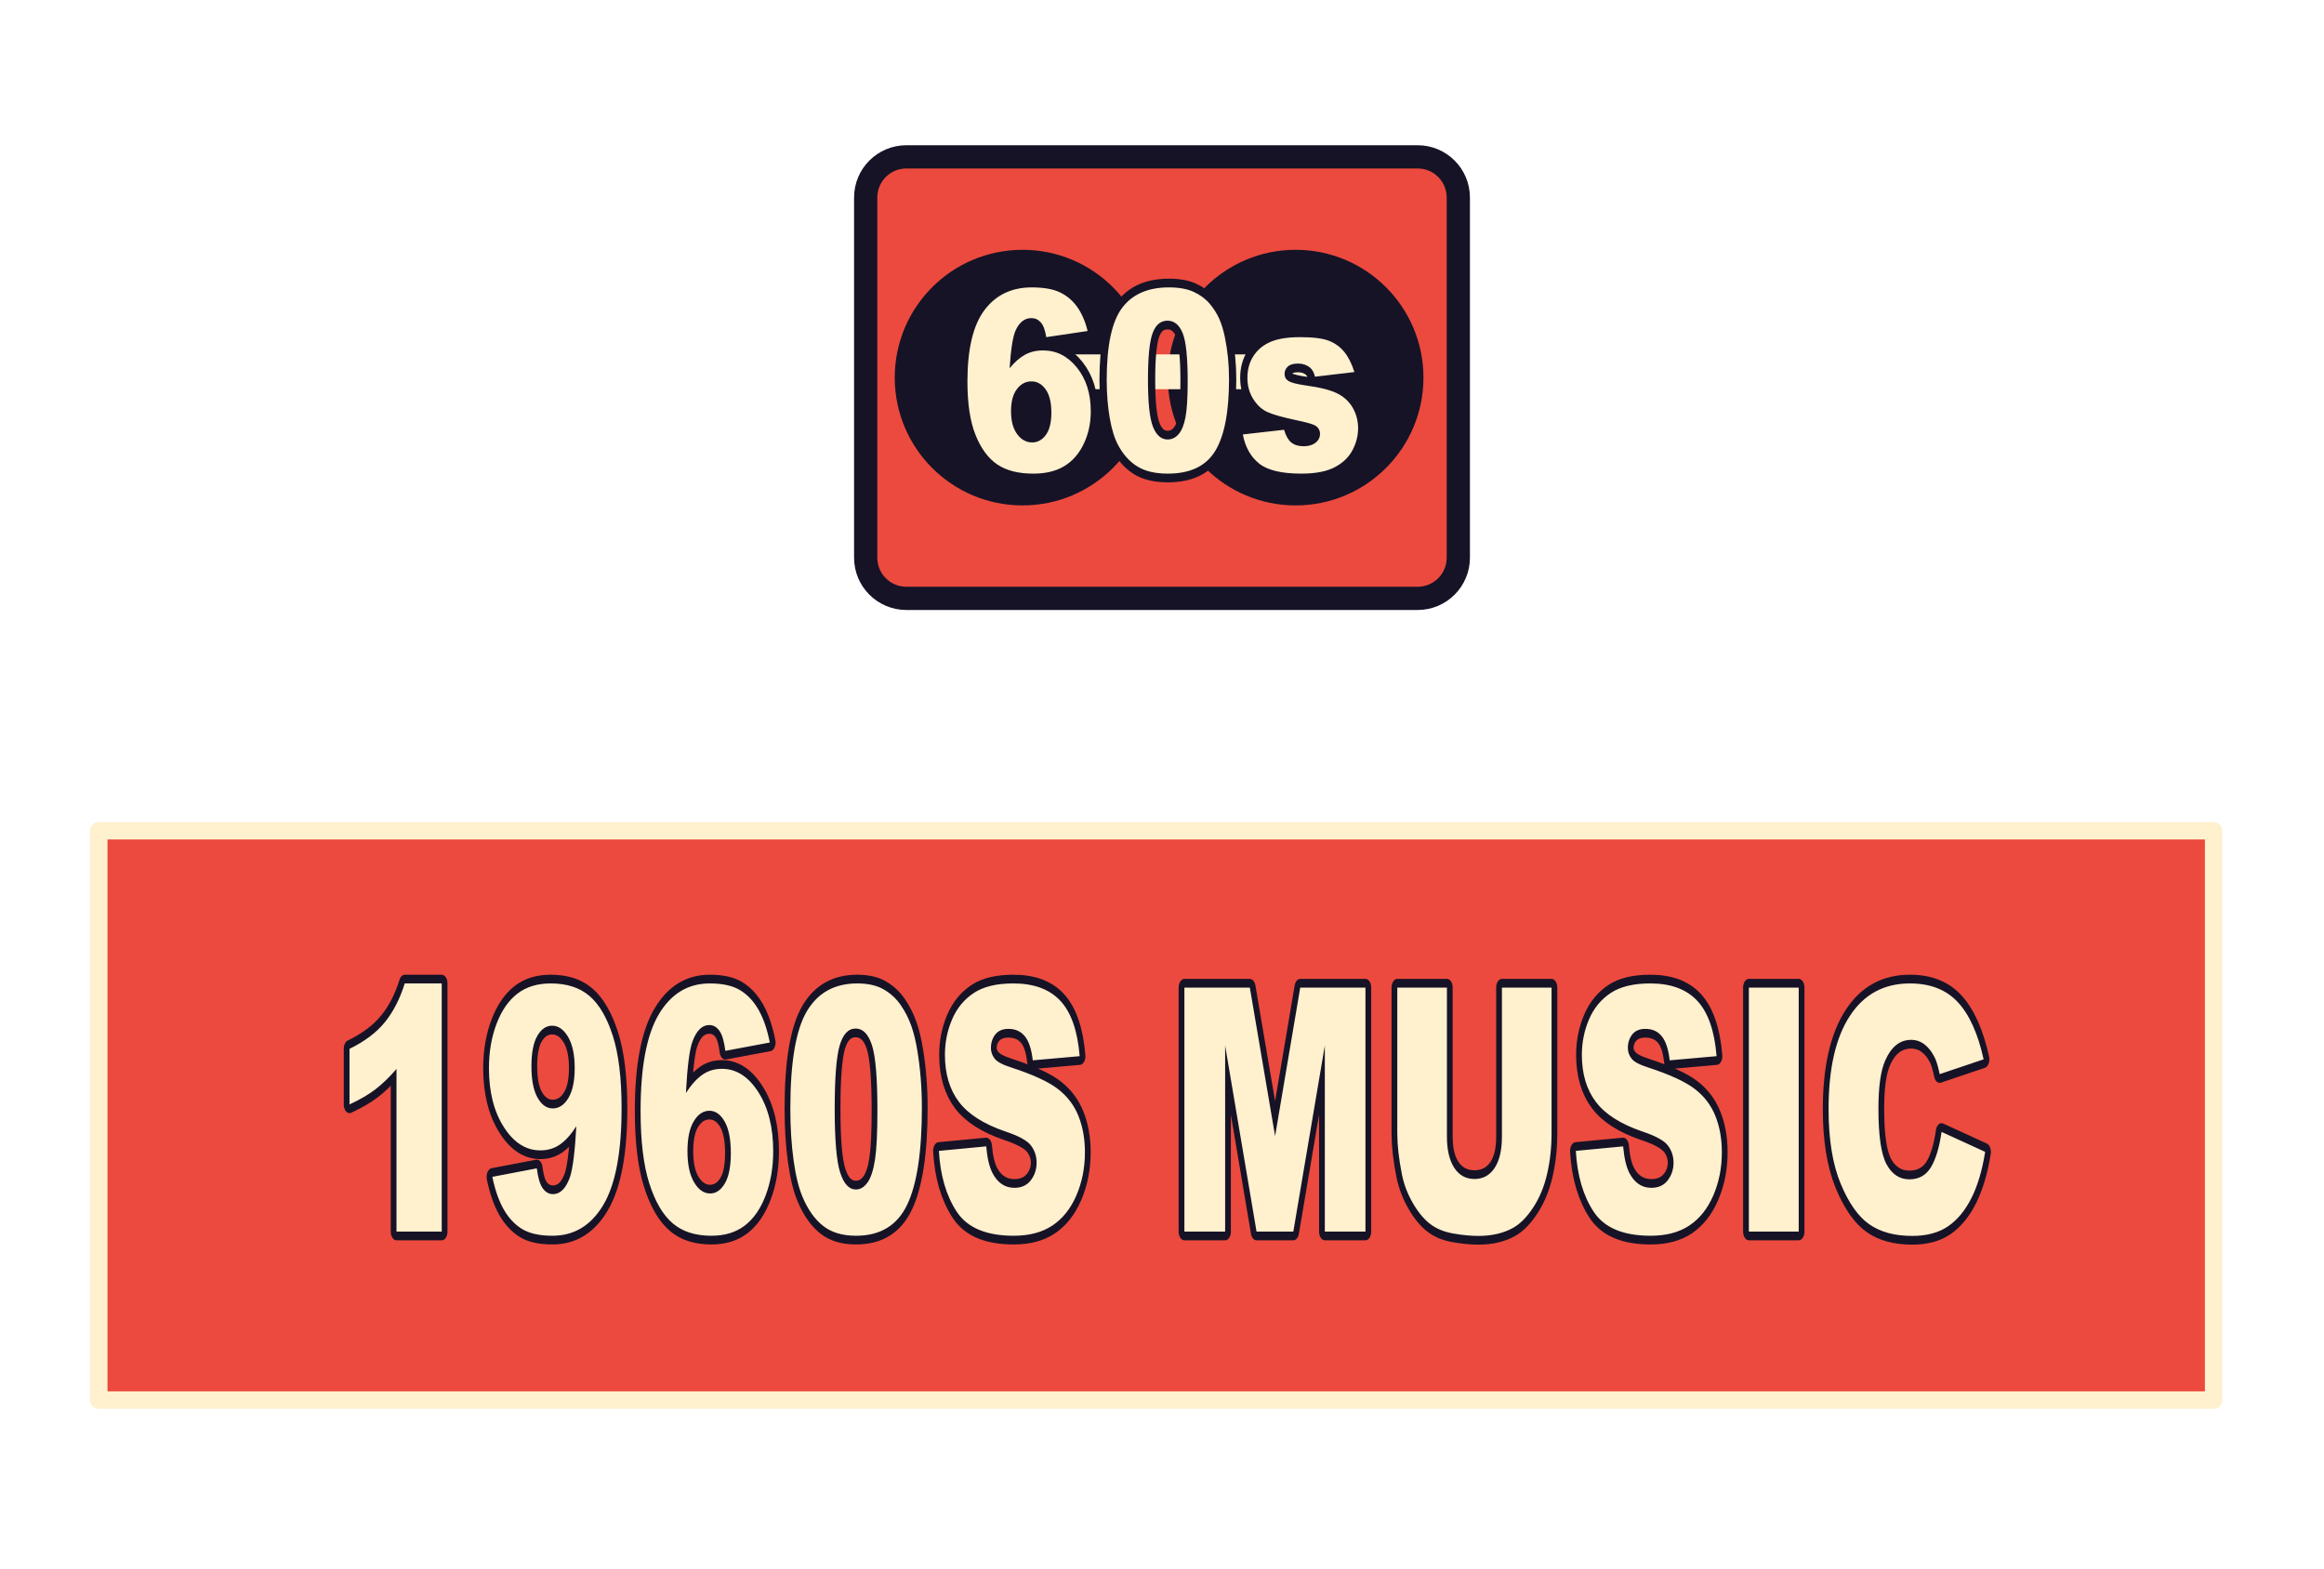
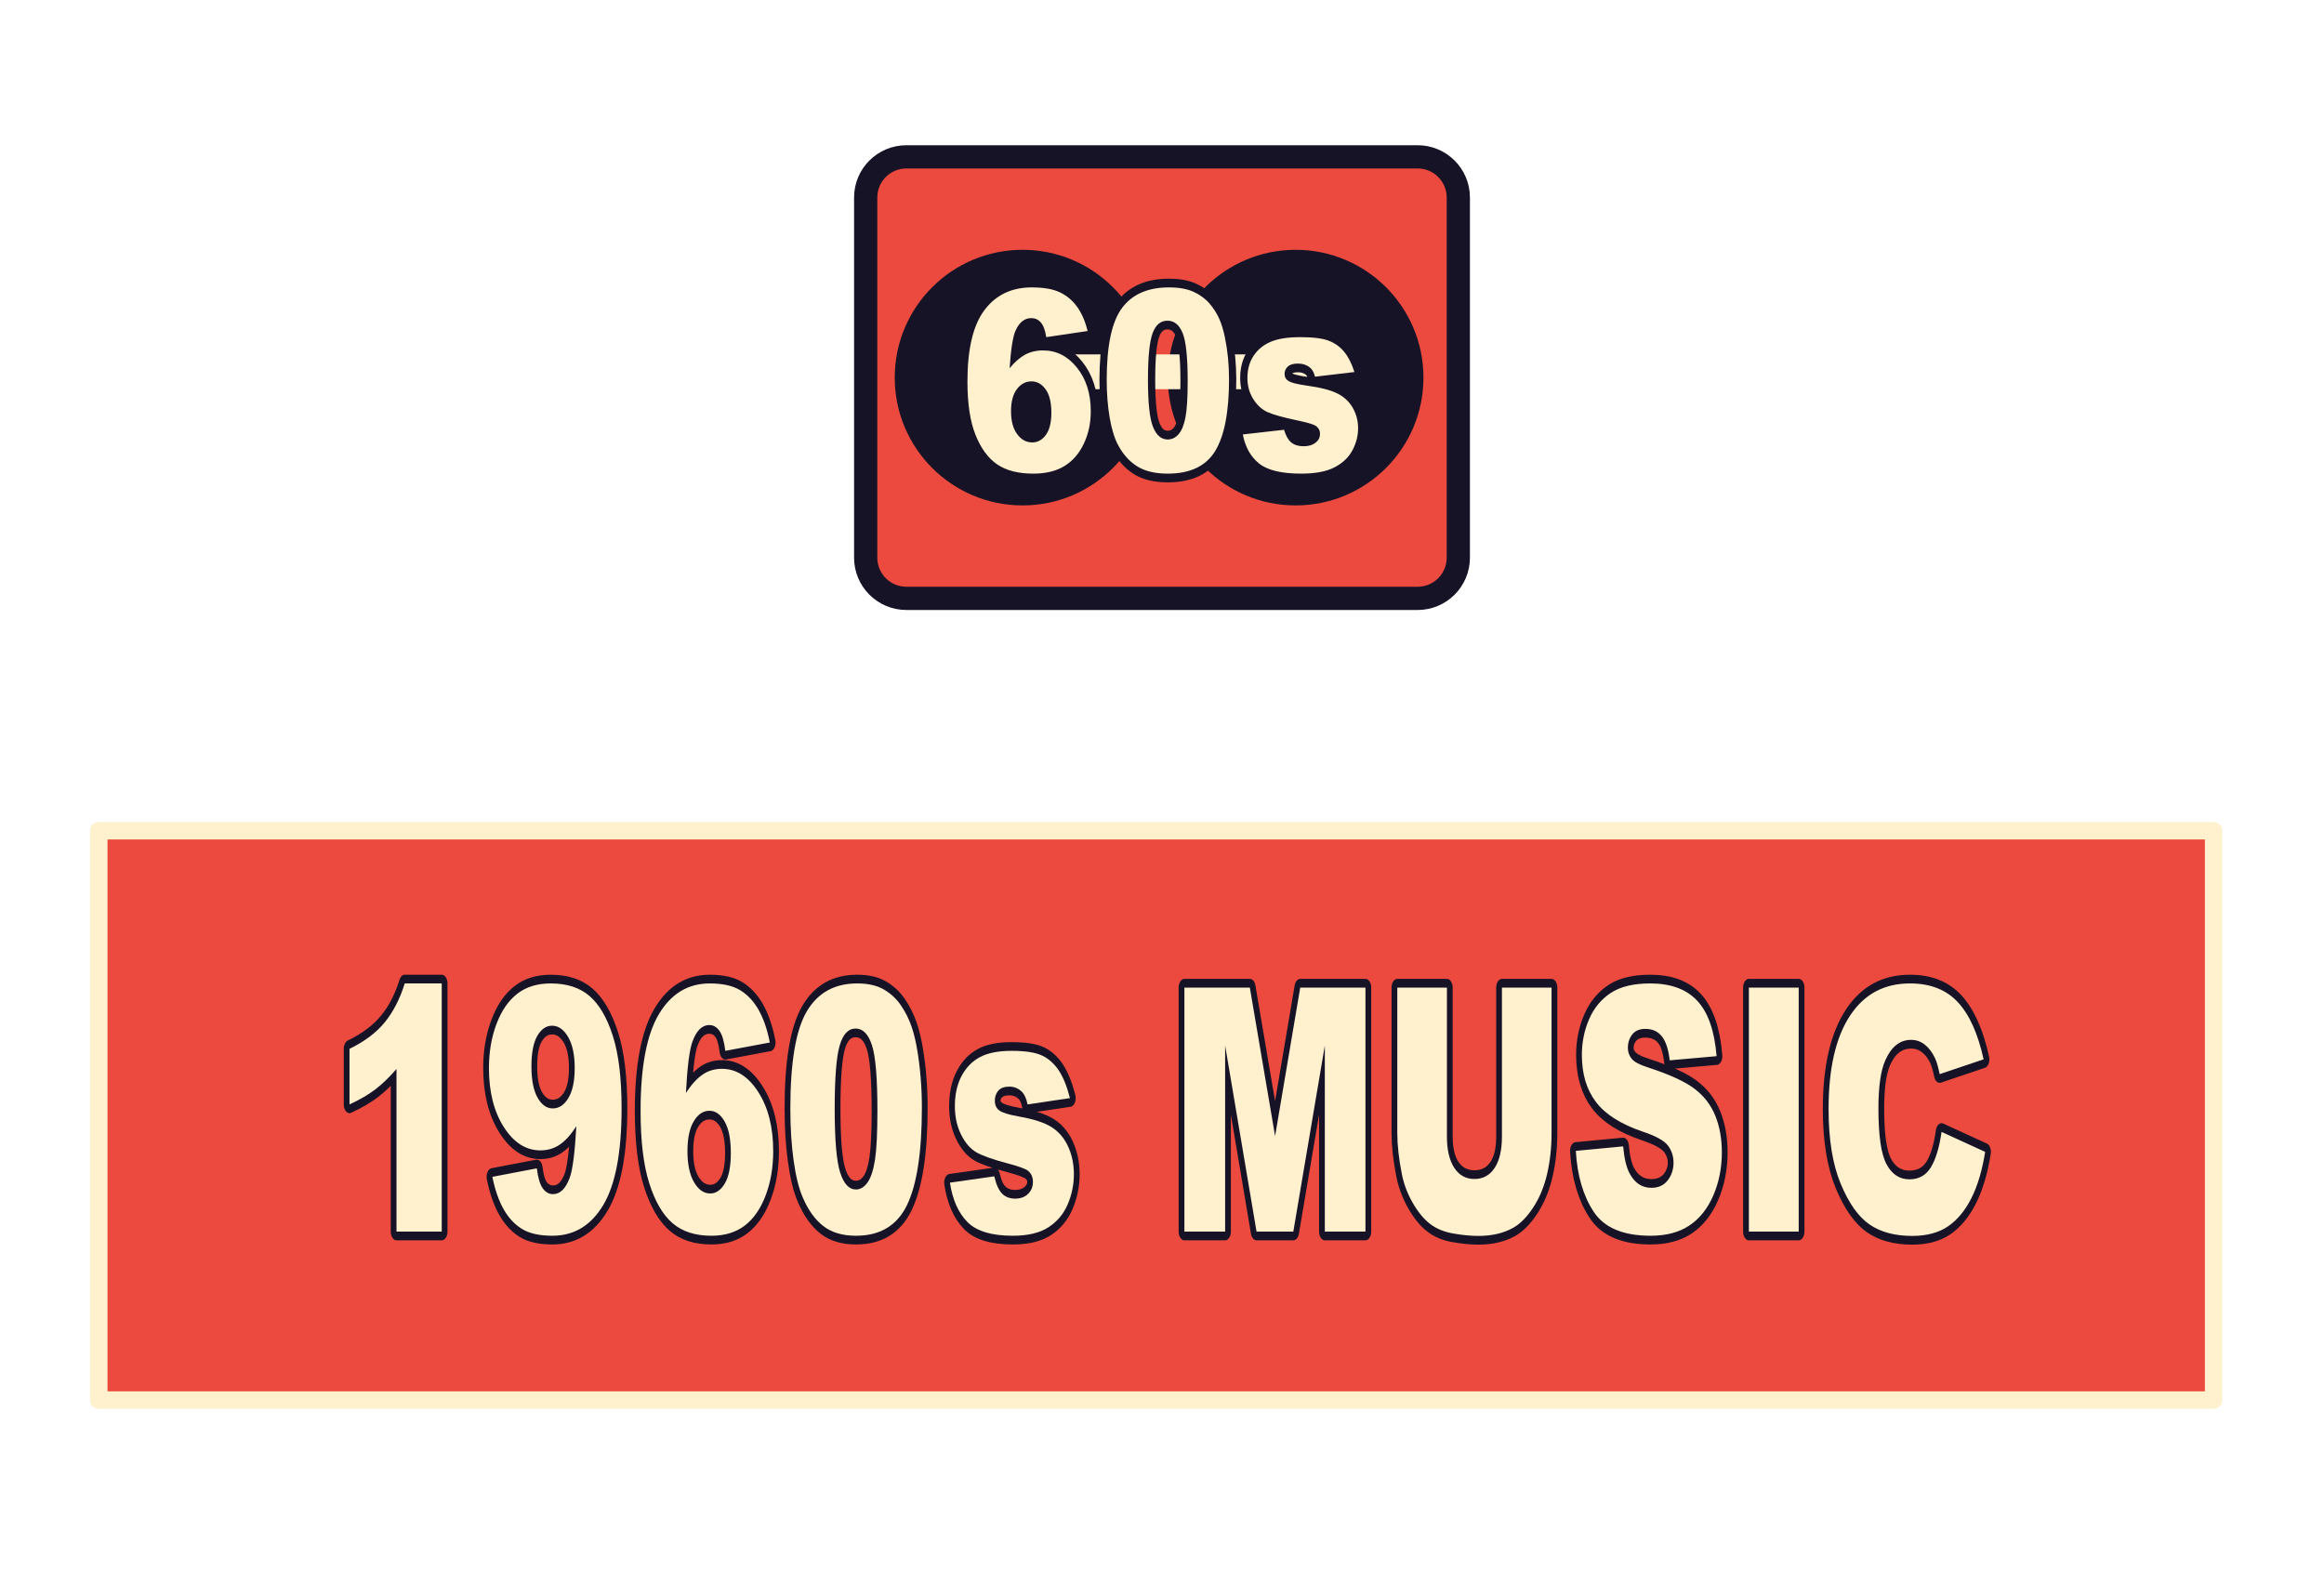
<svg xmlns="http://www.w3.org/2000/svg" viewBox="0 0 400 270" width="400" height="270">
  <g transform="translate(136 2)">
    <rect x="13" y="25" width="102" height="76" rx="7" fill="#EC4A3E" stroke="#161327" stroke-width="4" />
    <circle cx="40" cy="63" r="20" fill="#161327" stroke="#161327" stroke-width="4" />
    <circle cx="87" cy="63" r="20" fill="#161327" stroke="#161327" stroke-width="4" />
    <path d="M41 62h46" fill="none" stroke="#FFF0CE" stroke-width="6" stroke-linejoin="round" stroke-linecap="round" />
    <g transform="translate(29.0 79) scale(0.01757469 -0.02114598)">
      <path d="M1263 1136 858 1086Q842 1171 804.5 1206.0Q767 1241 712 1241Q613 1241 558 1141Q518 1069 499 833Q572 907 649.0 942.5Q726 978 827 978Q1023 978 1158.5 838.0Q1294 698 1294 483Q1294 338 1225.5 218.0Q1157 98 1035.5 36.5Q914 -25 731 -25Q511 -25 378.0 50.0Q245 125 165.5 289.5Q86 454 86 725Q86 1122 253.0 1306.5Q420 1491 716 1491Q891 1491 992.5 1450.5Q1094 1410 1161.0 1332.0Q1228 1254 1263 1136ZM513 483Q513 364 573.0 296.5Q633 229 720 229Q800 229 854.0 290.0Q908 351 908 472Q908 596 852.0 661.0Q796 726 713 726Q628 726 570.5 663.0Q513 600 513 483ZM1450 739Q1450 1157 1600.5 1324.0Q1751 1491 2059 1491Q2207 1491 2302.0 1454.5Q2397 1418 2457.0 1359.5Q2517 1301 2551.5 1236.5Q2586 1172 2607 1086Q2648 922 2648 744Q2648 345 2513.0 160.0Q2378 -25 2048 -25Q1863 -25 1749.0 34.0Q1635 93 1562 207Q1509 288 1479.5 428.5Q1450 569 1450 739ZM1854 738Q1854 458 1903.5 355.5Q1953 253 2047 253Q2109 253 2154.5 296.5Q2200 340 2221.5 434.0Q2243 528 2243 727Q2243 1019 2193.5 1119.5Q2144 1220 2045 1220Q1944 1220 1899.0 1117.5Q1854 1015 1854 738ZM2783 294 3187 332Q3212 260 3257.0 229.0Q3302 198 3377 198Q3459 198 3504 233Q3539 259 3539 298Q3539 342 3493 366Q3460 383 3318 408Q3106 445 3023.5 476.5Q2941 508 2884.5 583.0Q2828 658 2828 754Q2828 859 2889.0 935.0Q2950 1011 3057.0 1048.5Q3164 1086 3344 1086Q3534 1086 3624.5 1057.0Q3715 1028 3775.5 967.0Q3836 906 3876 802L3490 764Q3475 815 3440 839Q3392 871 3324 871Q3255 871 3223.5 846.5Q3192 822 3192 787Q3192 748 3232 728Q3272 708 3406 692Q3609 669 3708.0 628.0Q3807 587 3859.5 511.0Q3912 435 3912 344Q3912 252 3856.5 165.0Q3801 78 3681.5 26.5Q3562 -25 3356 -25Q3065 -25 2941.5 58.0Q2818 141 2783 294Z" fill="none" stroke="#161327" stroke-width="141.871" stroke-linejoin="round" />
      <path d="M1263 1136 858 1086Q842 1171 804.5 1206.0Q767 1241 712 1241Q613 1241 558 1141Q518 1069 499 833Q572 907 649.0 942.5Q726 978 827 978Q1023 978 1158.5 838.0Q1294 698 1294 483Q1294 338 1225.5 218.0Q1157 98 1035.5 36.5Q914 -25 731 -25Q511 -25 378.0 50.0Q245 125 165.5 289.5Q86 454 86 725Q86 1122 253.0 1306.5Q420 1491 716 1491Q891 1491 992.5 1450.5Q1094 1410 1161.0 1332.0Q1228 1254 1263 1136ZM513 483Q513 364 573.0 296.5Q633 229 720 229Q800 229 854.0 290.0Q908 351 908 472Q908 596 852.0 661.0Q796 726 713 726Q628 726 570.5 663.0Q513 600 513 483ZM1450 739Q1450 1157 1600.5 1324.0Q1751 1491 2059 1491Q2207 1491 2302.0 1454.5Q2397 1418 2457.0 1359.5Q2517 1301 2551.5 1236.5Q2586 1172 2607 1086Q2648 922 2648 744Q2648 345 2513.0 160.0Q2378 -25 2048 -25Q1863 -25 1749.0 34.0Q1635 93 1562 207Q1509 288 1479.5 428.5Q1450 569 1450 739ZM1854 738Q1854 458 1903.5 355.5Q1953 253 2047 253Q2109 253 2154.5 296.5Q2200 340 2221.5 434.0Q2243 528 2243 727Q2243 1019 2193.5 1119.5Q2144 1220 2045 1220Q1944 1220 1899.0 1117.5Q1854 1015 1854 738ZM2783 294 3187 332Q3212 260 3257.0 229.0Q3302 198 3377 198Q3459 198 3504 233Q3539 259 3539 298Q3539 342 3493 366Q3460 383 3318 408Q3106 445 3023.5 476.5Q2941 508 2884.5 583.0Q2828 658 2828 754Q2828 859 2889.0 935.0Q2950 1011 3057.0 1048.5Q3164 1086 3344 1086Q3534 1086 3624.5 1057.0Q3715 1028 3775.5 967.0Q3836 906 3876 802L3490 764Q3475 815 3440 839Q3392 871 3324 871Q3255 871 3223.5 846.5Q3192 822 3192 787Q3192 748 3232 728Q3272 708 3406 692Q3609 669 3708.0 628.0Q3807 587 3859.5 511.0Q3912 435 3912 344Q3912 252 3856.5 165.0Q3801 78 3681.5 26.5Q3562 -25 3356 -25Q3065 -25 2941.5 58.0Q2818 141 2783 294Z" fill="#FFF0CE" />
    </g>
  </g>
  <path d="M17 143h364v98H17Z" fill="#EC4A3E" stroke="#FFF0CE" stroke-width="3" stroke-linejoin="round" stroke-linecap="round" />
  <g transform="translate(57.0 212) scale(0.01889785 -0.02864939)">
-     <path d="M1007 1491V0H595V977Q495 901 401.5 854.0Q308 807 167 764V1098Q375 1165 490.0 1259.0Q605 1353 670 1491ZM1468 329 1873 380Q1889 295 1927.0 260.0Q1965 225 2020 225Q2118 225 2173 324Q2213 397 2233 633Q2160 558 2083.0 523.0Q2006 488 1905 488Q1708 488 1572.5 628.0Q1437 768 1437 982Q1437 1128 1506.0 1248.0Q1575 1368 1696.0 1429.5Q1817 1491 2000 1491Q2220 1491 2353.0 1415.5Q2486 1340 2565.5 1175.5Q2645 1011 2645 741Q2645 344 2478.0 159.5Q2311 -25 2015 -25Q1840 -25 1739.0 15.5Q1638 56 1571.0 134.0Q1504 212 1468 329ZM2218 983Q2218 1102 2158.0 1169.5Q2098 1237 2012 1237Q1931 1237 1877.5 1176.0Q1824 1115 1824 993Q1824 870 1879.5 805.0Q1935 740 2018 740Q2104 740 2161.0 803.0Q2218 866 2218 983ZM3995 1136 3590 1086Q3574 1171 3536.5 1206.0Q3499 1241 3444 1241Q3345 1241 3290 1141Q3250 1069 3231 833Q3304 907 3381.0 942.5Q3458 978 3559 978Q3755 978 3890.5 838.0Q4026 698 4026 483Q4026 338 3957.5 218.0Q3889 98 3767.5 36.5Q3646 -25 3463 -25Q3243 -25 3110.0 50.0Q2977 125 2897.5 289.5Q2818 454 2818 725Q2818 1122 2985.0 1306.5Q3152 1491 3448 1491Q3623 1491 3724.5 1450.5Q3826 1410 3893.0 1332.0Q3960 1254 3995 1136ZM3245 483Q3245 364 3305.0 296.5Q3365 229 3452 229Q3532 229 3586.0 290.0Q3640 351 3640 472Q3640 596 3584.0 661.0Q3528 726 3445 726Q3360 726 3302.5 663.0Q3245 600 3245 483ZM4182 739Q4182 1157 4332.5 1324.0Q4483 1491 4791 1491Q4939 1491 5034.0 1454.5Q5129 1418 5189.0 1359.5Q5249 1301 5283.5 1236.5Q5318 1172 5339 1086Q5380 922 5380 744Q5380 345 5245.0 160.0Q5110 -25 4780 -25Q4595 -25 4481.0 34.0Q4367 93 4294 207Q4241 288 4211.5 428.5Q4182 569 4182 739ZM4586 738Q4586 458 4635.5 355.5Q4685 253 4779 253Q4841 253 4886.5 296.5Q4932 340 4953.5 434.0Q4975 528 4975 727Q4975 1019 4925.5 1119.5Q4876 1220 4777 1220Q4676 1220 4631.0 1117.5Q4586 1015 4586 738ZM5535 485 5966 512Q5980 407 6023 352Q6093 263 6223 263Q6320 263 6372.5 308.5Q6425 354 6425 414Q6425 471 6375 516Q6325 561 6143 601Q5845 668 5718 779Q5590 890 5590 1062Q5590 1175 5655.5 1275.5Q5721 1376 5852.5 1433.5Q5984 1491 6213 1491Q6494 1491 6641.5 1386.5Q6789 1282 6817 1054L6390 1029Q6373 1128 6318.5 1173.0Q6264 1218 6168 1218Q6089 1218 6049.0 1184.5Q6009 1151 6009 1103Q6009 1068 6042 1040Q6074 1011 6194 986Q6491 922 6619.5 856.5Q6748 791 6806.5 694.0Q6865 597 6865 477Q6865 336 6787.0 217.0Q6709 98 6569.0 36.5Q6429 -25 6216 -25Q5842 -25 5698.0 119.0Q5554 263 5535 485ZM7771 1466H8367L8597 574L8826 1466H9420V0H9050V1118L8763 0H8428L8142 1118V0H7771ZM10663 1466H11115V592Q11115 462 11074.5 346.5Q11034 231 10947.5 144.5Q10861 58 10766 23Q10634 -26 10449 -26Q10342 -26 10215.5 -11.0Q10089 4 10004.0 48.5Q9919 93 9848.5 175.0Q9778 257 9752 344Q9710 484 9710 592V1466H10162V571Q10162 451 10228.5 383.5Q10295 316 10413 316Q10530 316 10596.5 382.5Q10663 449 10663 571ZM11336 485 11767 512Q11781 407 11824 352Q11894 263 12024 263Q12121 263 12173.5 308.5Q12226 354 12226 414Q12226 471 12176 516Q12126 561 11944 601Q11646 668 11519 779Q11391 890 11391 1062Q11391 1175 11456.5 1275.5Q11522 1376 11653.5 1433.5Q11785 1491 12014 1491Q12295 1491 12442.5 1386.5Q12590 1282 12618 1054L12191 1029Q12174 1128 12119.5 1173.0Q12065 1218 11969 1218Q11890 1218 11850.0 1184.5Q11810 1151 11810 1103Q11810 1068 11843 1040Q11875 1011 11995 986Q12292 922 12420.5 856.5Q12549 791 12607.5 694.0Q12666 597 12666 477Q12666 336 12588.0 217.0Q12510 98 12370.0 36.5Q12230 -25 12017 -25Q11643 -25 11499.0 119.0Q11355 263 11336 485ZM12912 1466H13366V0H12912ZM14667 599 15064 479Q15024 312 14938.0 200.0Q14852 88 14724.5 31.0Q14597 -26 14400 -26Q14161 -26 14009.5 43.5Q13858 113 13748.0 288.0Q13638 463 13638 736Q13638 1100 13831.5 1295.5Q14025 1491 14379 1491Q14656 1491 14814.5 1379.0Q14973 1267 15050 1035L14650 946Q14629 1013 14606 1044Q14568 1096 14513.0 1124.0Q14458 1152 14390 1152Q14236 1152 14154 1028Q14092 936 14092 739Q14092 495 14166.0 404.5Q14240 314 14374 314Q14504 314 14570.5 387.0Q14637 460 14667 599Z" fill="none" stroke="#161327" stroke-width="104.714" stroke-linejoin="round" />
-     <path d="M1007 1491V0H595V977Q495 901 401.5 854.0Q308 807 167 764V1098Q375 1165 490.0 1259.0Q605 1353 670 1491ZM1468 329 1873 380Q1889 295 1927.0 260.0Q1965 225 2020 225Q2118 225 2173 324Q2213 397 2233 633Q2160 558 2083.0 523.0Q2006 488 1905 488Q1708 488 1572.5 628.0Q1437 768 1437 982Q1437 1128 1506.0 1248.0Q1575 1368 1696.0 1429.5Q1817 1491 2000 1491Q2220 1491 2353.0 1415.5Q2486 1340 2565.5 1175.5Q2645 1011 2645 741Q2645 344 2478.0 159.5Q2311 -25 2015 -25Q1840 -25 1739.0 15.5Q1638 56 1571.0 134.0Q1504 212 1468 329ZM2218 983Q2218 1102 2158.0 1169.5Q2098 1237 2012 1237Q1931 1237 1877.5 1176.0Q1824 1115 1824 993Q1824 870 1879.5 805.0Q1935 740 2018 740Q2104 740 2161.0 803.0Q2218 866 2218 983ZM3995 1136 3590 1086Q3574 1171 3536.5 1206.0Q3499 1241 3444 1241Q3345 1241 3290 1141Q3250 1069 3231 833Q3304 907 3381.0 942.5Q3458 978 3559 978Q3755 978 3890.5 838.0Q4026 698 4026 483Q4026 338 3957.5 218.0Q3889 98 3767.5 36.5Q3646 -25 3463 -25Q3243 -25 3110.0 50.0Q2977 125 2897.5 289.5Q2818 454 2818 725Q2818 1122 2985.0 1306.5Q3152 1491 3448 1491Q3623 1491 3724.5 1450.5Q3826 1410 3893.0 1332.0Q3960 1254 3995 1136ZM3245 483Q3245 364 3305.0 296.5Q3365 229 3452 229Q3532 229 3586.0 290.0Q3640 351 3640 472Q3640 596 3584.0 661.0Q3528 726 3445 726Q3360 726 3302.5 663.0Q3245 600 3245 483ZM4182 739Q4182 1157 4332.5 1324.0Q4483 1491 4791 1491Q4939 1491 5034.0 1454.5Q5129 1418 5189.0 1359.5Q5249 1301 5283.5 1236.5Q5318 1172 5339 1086Q5380 922 5380 744Q5380 345 5245.0 160.0Q5110 -25 4780 -25Q4595 -25 4481.0 34.0Q4367 93 4294 207Q4241 288 4211.5 428.5Q4182 569 4182 739ZM4586 738Q4586 458 4635.5 355.5Q4685 253 4779 253Q4841 253 4886.5 296.5Q4932 340 4953.5 434.0Q4975 528 4975 727Q4975 1019 4925.5 1119.5Q4876 1220 4777 1220Q4676 1220 4631.0 1117.5Q4586 1015 4586 738ZM5535 485 5966 512Q5980 407 6023 352Q6093 263 6223 263Q6320 263 6372.5 308.5Q6425 354 6425 414Q6425 471 6375 516Q6325 561 6143 601Q5845 668 5718 779Q5590 890 5590 1062Q5590 1175 5655.5 1275.5Q5721 1376 5852.5 1433.5Q5984 1491 6213 1491Q6494 1491 6641.5 1386.5Q6789 1282 6817 1054L6390 1029Q6373 1128 6318.5 1173.0Q6264 1218 6168 1218Q6089 1218 6049.0 1184.5Q6009 1151 6009 1103Q6009 1068 6042 1040Q6074 1011 6194 986Q6491 922 6619.5 856.5Q6748 791 6806.5 694.0Q6865 597 6865 477Q6865 336 6787.0 217.0Q6709 98 6569.0 36.5Q6429 -25 6216 -25Q5842 -25 5698.0 119.0Q5554 263 5535 485ZM7771 1466H8367L8597 574L8826 1466H9420V0H9050V1118L8763 0H8428L8142 1118V0H7771ZM10663 1466H11115V592Q11115 462 11074.5 346.5Q11034 231 10947.5 144.5Q10861 58 10766 23Q10634 -26 10449 -26Q10342 -26 10215.5 -11.0Q10089 4 10004.0 48.5Q9919 93 9848.5 175.0Q9778 257 9752 344Q9710 484 9710 592V1466H10162V571Q10162 451 10228.5 383.5Q10295 316 10413 316Q10530 316 10596.5 382.5Q10663 449 10663 571ZM11336 485 11767 512Q11781 407 11824 352Q11894 263 12024 263Q12121 263 12173.5 308.5Q12226 354 12226 414Q12226 471 12176 516Q12126 561 11944 601Q11646 668 11519 779Q11391 890 11391 1062Q11391 1175 11456.5 1275.5Q11522 1376 11653.5 1433.5Q11785 1491 12014 1491Q12295 1491 12442.5 1386.5Q12590 1282 12618 1054L12191 1029Q12174 1128 12119.5 1173.0Q12065 1218 11969 1218Q11890 1218 11850.0 1184.5Q11810 1151 11810 1103Q11810 1068 11843 1040Q11875 1011 11995 986Q12292 922 12420.5 856.5Q12549 791 12607.5 694.0Q12666 597 12666 477Q12666 336 12588.0 217.0Q12510 98 12370.0 36.5Q12230 -25 12017 -25Q11643 -25 11499.0 119.0Q11355 263 11336 485ZM12912 1466H13366V0H12912ZM14667 599 15064 479Q15024 312 14938.0 200.0Q14852 88 14724.5 31.0Q14597 -26 14400 -26Q14161 -26 14009.5 43.5Q13858 113 13748.0 288.0Q13638 463 13638 736Q13638 1100 13831.5 1295.5Q14025 1491 14379 1491Q14656 1491 14814.5 1379.0Q14973 1267 15050 1035L14650 946Q14629 1013 14606 1044Q14568 1096 14513.0 1124.0Q14458 1152 14390 1152Q14236 1152 14154 1028Q14092 936 14092 739Q14092 495 14166.0 404.5Q14240 314 14374 314Q14504 314 14570.5 387.0Q14637 460 14667 599Z" fill="#FFF0CE" />
+     <path d="M1007 1491V0H595V977Q495 901 401.5 854.0Q308 807 167 764V1098Q375 1165 490.0 1259.0Q605 1353 670 1491ZM1468 329 1873 380Q1889 295 1927.0 260.0Q1965 225 2020 225Q2118 225 2173 324Q2213 397 2233 633Q2160 558 2083.0 523.0Q2006 488 1905 488Q1708 488 1572.5 628.0Q1437 768 1437 982Q1437 1128 1506.0 1248.0Q1575 1368 1696.0 1429.5Q1817 1491 2000 1491Q2220 1491 2353.0 1415.5Q2486 1340 2565.5 1175.5Q2645 1011 2645 741Q2645 344 2478.0 159.5Q2311 -25 2015 -25Q1840 -25 1739.0 15.5Q1638 56 1571.0 134.0Q1504 212 1468 329ZM2218 983Q2218 1102 2158.0 1169.5Q2098 1237 2012 1237Q1931 1237 1877.5 1176.0Q1824 1115 1824 993Q1824 870 1879.5 805.0Q1935 740 2018 740Q2104 740 2161.0 803.0Q2218 866 2218 983ZM3995 1136 3590 1086Q3574 1171 3536.5 1206.0Q3499 1241 3444 1241Q3345 1241 3290 1141Q3250 1069 3231 833Q3304 907 3381.0 942.5Q3458 978 3559 978Q3755 978 3890.5 838.0Q4026 698 4026 483Q4026 338 3957.5 218.0Q3889 98 3767.5 36.5Q3646 -25 3463 -25Q3243 -25 3110.0 50.0Q2977 125 2897.5 289.5Q2818 454 2818 725Q2818 1122 2985.0 1306.5Q3152 1491 3448 1491Q3623 1491 3724.5 1450.5Q3826 1410 3893.0 1332.0Q3960 1254 3995 1136ZM3245 483Q3245 364 3305.0 296.5Q3365 229 3452 229Q3532 229 3586.0 290.0Q3640 351 3640 472Q3640 596 3584.0 661.0Q3528 726 3445 726Q3360 726 3302.5 663.0Q3245 600 3245 483ZM4182 739Q4182 1157 4332.5 1324.0Q4483 1491 4791 1491Q4939 1491 5034.0 1454.5Q5129 1418 5189.0 1359.5Q5249 1301 5283.5 1236.5Q5318 1172 5339 1086Q5380 922 5380 744Q5380 345 5245.0 160.0Q5110 -25 4780 -25Q4595 -25 4481.0 34.0Q4367 93 4294 207Q4241 288 4211.5 428.5Q4182 569 4182 739ZM4586 738Q4586 458 4635.5 355.5Q4685 253 4779 253Q4841 253 4886.5 296.5Q4932 340 4953.5 434.0Q4975 528 4975 727Q4975 1019 4925.5 1119.5Q4876 1220 4777 1220Q4676 1220 4631.0 1117.5Q4586 1015 4586 738ZM7771 1466H8367L8597 574L8826 1466H9420V0H9050V1118L8763 0H8428L8142 1118V0H7771ZM10663 1466H11115V592Q11115 462 11074.5 346.5Q11034 231 10947.5 144.5Q10861 58 10766 23Q10634 -26 10449 -26Q10342 -26 10215.5 -11.0Q10089 4 10004.0 48.5Q9919 93 9848.5 175.0Q9778 257 9752 344Q9710 484 9710 592V1466H10162V571Q10162 451 10228.5 383.5Q10295 316 10413 316Q10530 316 10596.5 382.5Q10663 449 10663 571ZM11336 485 11767 512Q11781 407 11824 352Q11894 263 12024 263Q12121 263 12173.5 308.5Q12226 354 12226 414Q12226 471 12176 516Q12126 561 11944 601Q11646 668 11519 779Q11391 890 11391 1062Q11391 1175 11456.5 1275.5Q11522 1376 11653.5 1433.5Q11785 1491 12014 1491Q12295 1491 12442.5 1386.5Q12590 1282 12618 1054L12191 1029Q12174 1128 12119.5 1173.0Q12065 1218 11969 1218Q11890 1218 11850.0 1184.5Q11810 1151 11810 1103Q11810 1068 11843 1040Q11875 1011 11995 986Q12292 922 12420.5 856.5Q12549 791 12607.5 694.0Q12666 597 12666 477Q12666 336 12588.0 217.0Q12510 98 12370.0 36.5Q12230 -25 12017 -25Q11643 -25 11499.0 119.0Q11355 263 11336 485ZM12912 1466H13366V0H12912ZM14667 599 15064 479Q15024 312 14938.0 200.0Q14852 88 14724.5 31.0Q14597 -26 14400 -26Q14161 -26 14009.5 43.5Q13858 113 13748.0 288.0Q13638 463 13638 736Q13638 1100 13831.5 1295.5Q14025 1491 14379 1491Q14656 1491 14814.5 1379.0Q14973 1267 15050 1035L14650 946Q14629 1013 14606 1044Q14568 1096 14513.0 1124.0Q14458 1152 14390 1152Q14236 1152 14154 1028Q14092 936 14092 739Q14092 495 14166.0 404.5Q14240 314 14374 314Q14504 314 14570.5 387.0Q14637 460 14667 599Z" fill="none" stroke="#161327" stroke-width="104.714" stroke-linejoin="round" />
+     <path d="M2783 294 3187 332Q3212 260 3257.0 229.0Q3302 198 3377 198Q3459 198 3504 233Q3539 259 3539 298Q3539 342 3493 366Q3460 383 3318 408Q3106 445 3023.5 476.5Q2941 508 2884.5 583.0Q2828 658 2828 754Q2828 859 2889.0 935.0Q2950 1011 3057.0 1048.5Q3164 1086 3344 1086Q3534 1086 3624.5 1057.0Q3715 1028 3775.5 967.0Q3836 906 3876 802L3490 764Q3475 815 3440 839Q3392 871 3324 871Q3255 871 3223.5 846.5Q3192 822 3192 787Q3192 748 3232 728Q3272 708 3406 692Q3609 669 3708.0 628.0Q3807 587 3859.5 511.0Q3912 435 3912 344Q3912 252 3856.5 165.0Q3801 78 3681.5 26.5Q3562 -25 3356 -25Q3065 -25 2941.5 58.0Q2818 141 2783 294Z" fill="none" stroke="#161327" stroke-width="104.714" stroke-linejoin="round" transform="translate(2852.5 0)" />
+     <path d="M1007 1491V0H595V977Q495 901 401.5 854.0Q308 807 167 764V1098Q375 1165 490.0 1259.0Q605 1353 670 1491ZM1468 329 1873 380Q1889 295 1927.0 260.0Q1965 225 2020 225Q2118 225 2173 324Q2213 397 2233 633Q2160 558 2083.0 523.0Q2006 488 1905 488Q1708 488 1572.5 628.0Q1437 768 1437 982Q1437 1128 1506.0 1248.0Q1575 1368 1696.0 1429.5Q1817 1491 2000 1491Q2220 1491 2353.0 1415.5Q2486 1340 2565.5 1175.5Q2645 1011 2645 741Q2645 344 2478.0 159.5Q2311 -25 2015 -25Q1840 -25 1739.0 15.5Q1638 56 1571.0 134.0Q1504 212 1468 329ZM2218 983Q2218 1102 2158.0 1169.5Q2098 1237 2012 1237Q1931 1237 1877.5 1176.0Q1824 1115 1824 993Q1824 870 1879.5 805.0Q1935 740 2018 740Q2104 740 2161.0 803.0Q2218 866 2218 983ZM3995 1136 3590 1086Q3574 1171 3536.5 1206.0Q3499 1241 3444 1241Q3345 1241 3290 1141Q3250 1069 3231 833Q3304 907 3381.0 942.5Q3458 978 3559 978Q3755 978 3890.5 838.0Q4026 698 4026 483Q4026 338 3957.5 218.0Q3889 98 3767.5 36.5Q3646 -25 3463 -25Q3243 -25 3110.0 50.0Q2977 125 2897.5 289.5Q2818 454 2818 725Q2818 1122 2985.0 1306.5Q3152 1491 3448 1491Q3623 1491 3724.5 1450.5Q3826 1410 3893.0 1332.0Q3960 1254 3995 1136ZM3245 483Q3245 364 3305.0 296.5Q3365 229 3452 229Q3532 229 3586.0 290.0Q3640 351 3640 472Q3640 596 3584.0 661.0Q3528 726 3445 726Q3360 726 3302.5 663.0Q3245 600 3245 483ZM4182 739Q4182 1157 4332.5 1324.0Q4483 1491 4791 1491Q4939 1491 5034.0 1454.5Q5129 1418 5189.0 1359.5Q5249 1301 5283.5 1236.5Q5318 1172 5339 1086Q5380 922 5380 744Q5380 345 5245.0 160.0Q5110 -25 4780 -25Q4595 -25 4481.0 34.0Q4367 93 4294 207Q4241 288 4211.5 428.5Q4182 569 4182 739ZM4586 738Q4586 458 4635.5 355.5Q4685 253 4779 253Q4841 253 4886.5 296.5Q4932 340 4953.5 434.0Q4975 528 4975 727Q4975 1019 4925.5 1119.5Q4876 1220 4777 1220Q4676 1220 4631.0 1117.5Q4586 1015 4586 738ZM7771 1466H8367L8597 574L8826 1466H9420V0H9050V1118L8763 0H8428L8142 1118V0H7771ZM10663 1466H11115V592Q11115 462 11074.5 346.5Q11034 231 10947.5 144.5Q10861 58 10766 23Q10634 -26 10449 -26Q10342 -26 10215.5 -11.0Q10089 4 10004.0 48.5Q9919 93 9848.5 175.0Q9778 257 9752 344Q9710 484 9710 592V1466H10162V571Q10162 451 10228.5 383.5Q10295 316 10413 316Q10530 316 10596.5 382.5Q10663 449 10663 571ZM11336 485 11767 512Q11781 407 11824 352Q11894 263 12024 263Q12121 263 12173.5 308.5Q12226 354 12226 414Q12226 471 12176 516Q12126 561 11944 601Q11646 668 11519 779Q11391 890 11391 1062Q11391 1175 11456.5 1275.5Q11522 1376 11653.5 1433.5Q11785 1491 12014 1491Q12295 1491 12442.5 1386.5Q12590 1282 12618 1054L12191 1029Q12174 1128 12119.5 1173.0Q12065 1218 11969 1218Q11890 1218 11850.0 1184.5Q11810 1151 11810 1103Q11810 1068 11843 1040Q11875 1011 11995 986Q12292 922 12420.5 856.5Q12549 791 12607.5 694.0Q12666 597 12666 477Q12666 336 12588.0 217.0Q12510 98 12370.0 36.5Q12230 -25 12017 -25Q11643 -25 11499.0 119.0Q11355 263 11336 485ZM12912 1466H13366V0H12912ZM14667 599 15064 479Q15024 312 14938.0 200.0Q14852 88 14724.5 31.0Q14597 -26 14400 -26Q14161 -26 14009.5 43.5Q13858 113 13748.0 288.0Q13638 463 13638 736Q13638 1100 13831.5 1295.5Q14025 1491 14379 1491Q14656 1491 14814.5 1379.0Q14973 1267 15050 1035L14650 946Q14629 1013 14606 1044Q14568 1096 14513.0 1124.0Q14458 1152 14390 1152Q14236 1152 14154 1028Q14092 936 14092 739Q14092 495 14166.0 404.5Q14240 314 14374 314Q14504 314 14570.5 387.0Q14637 460 14667 599Z" fill="#FFF0CE" />
+     <path d="M2783 294 3187 332Q3212 260 3257.0 229.0Q3302 198 3377 198Q3459 198 3504 233Q3539 259 3539 298Q3539 342 3493 366Q3460 383 3318 408Q3106 445 3023.5 476.5Q2941 508 2884.5 583.0Q2828 658 2828 754Q2828 859 2889.0 935.0Q2950 1011 3057.0 1048.5Q3164 1086 3344 1086Q3534 1086 3624.5 1057.0Q3715 1028 3775.5 967.0Q3836 906 3876 802L3490 764Q3475 815 3440 839Q3392 871 3324 871Q3255 871 3223.5 846.5Q3192 822 3192 787Q3192 748 3232 728Q3272 708 3406 692Q3609 669 3708.0 628.0Q3807 587 3859.5 511.0Q3912 435 3912 344Q3912 252 3856.5 165.0Q3801 78 3681.5 26.5Q3562 -25 3356 -25Q3065 -25 2941.5 58.0Q2818 141 2783 294Z" fill="#FFF0CE" transform="translate(2852.5 0)" />
  </g>
</svg>
